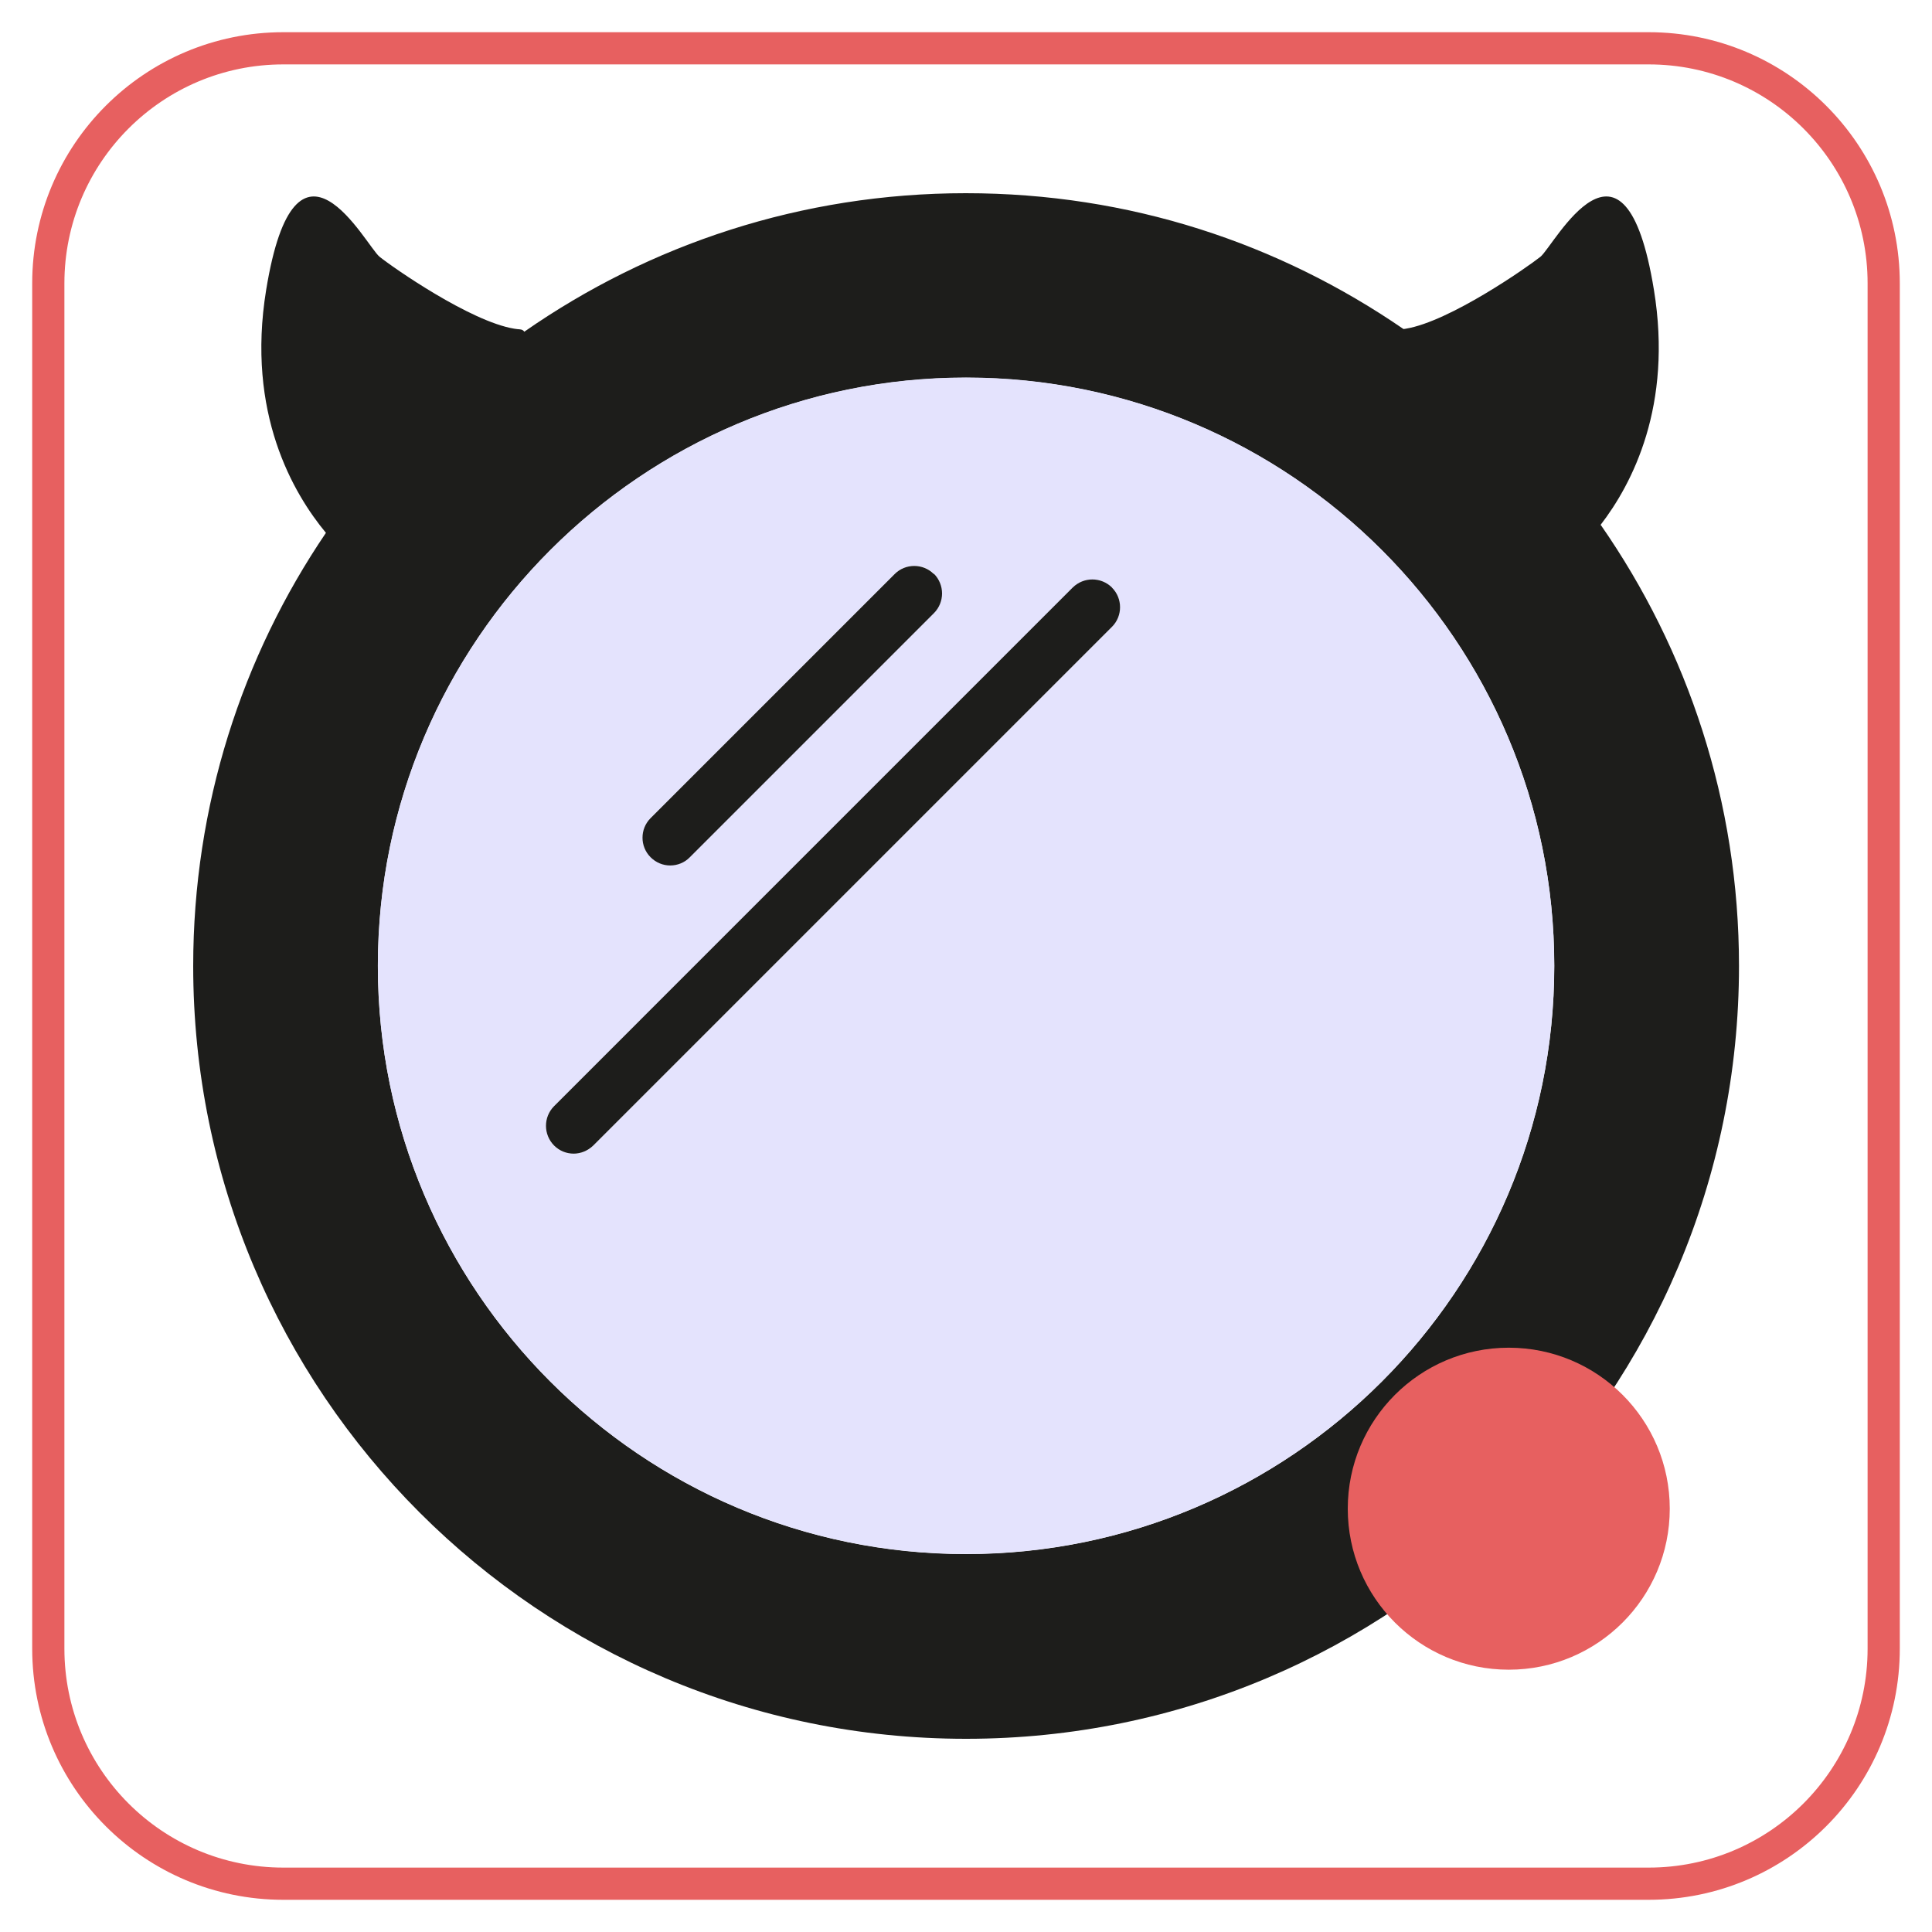
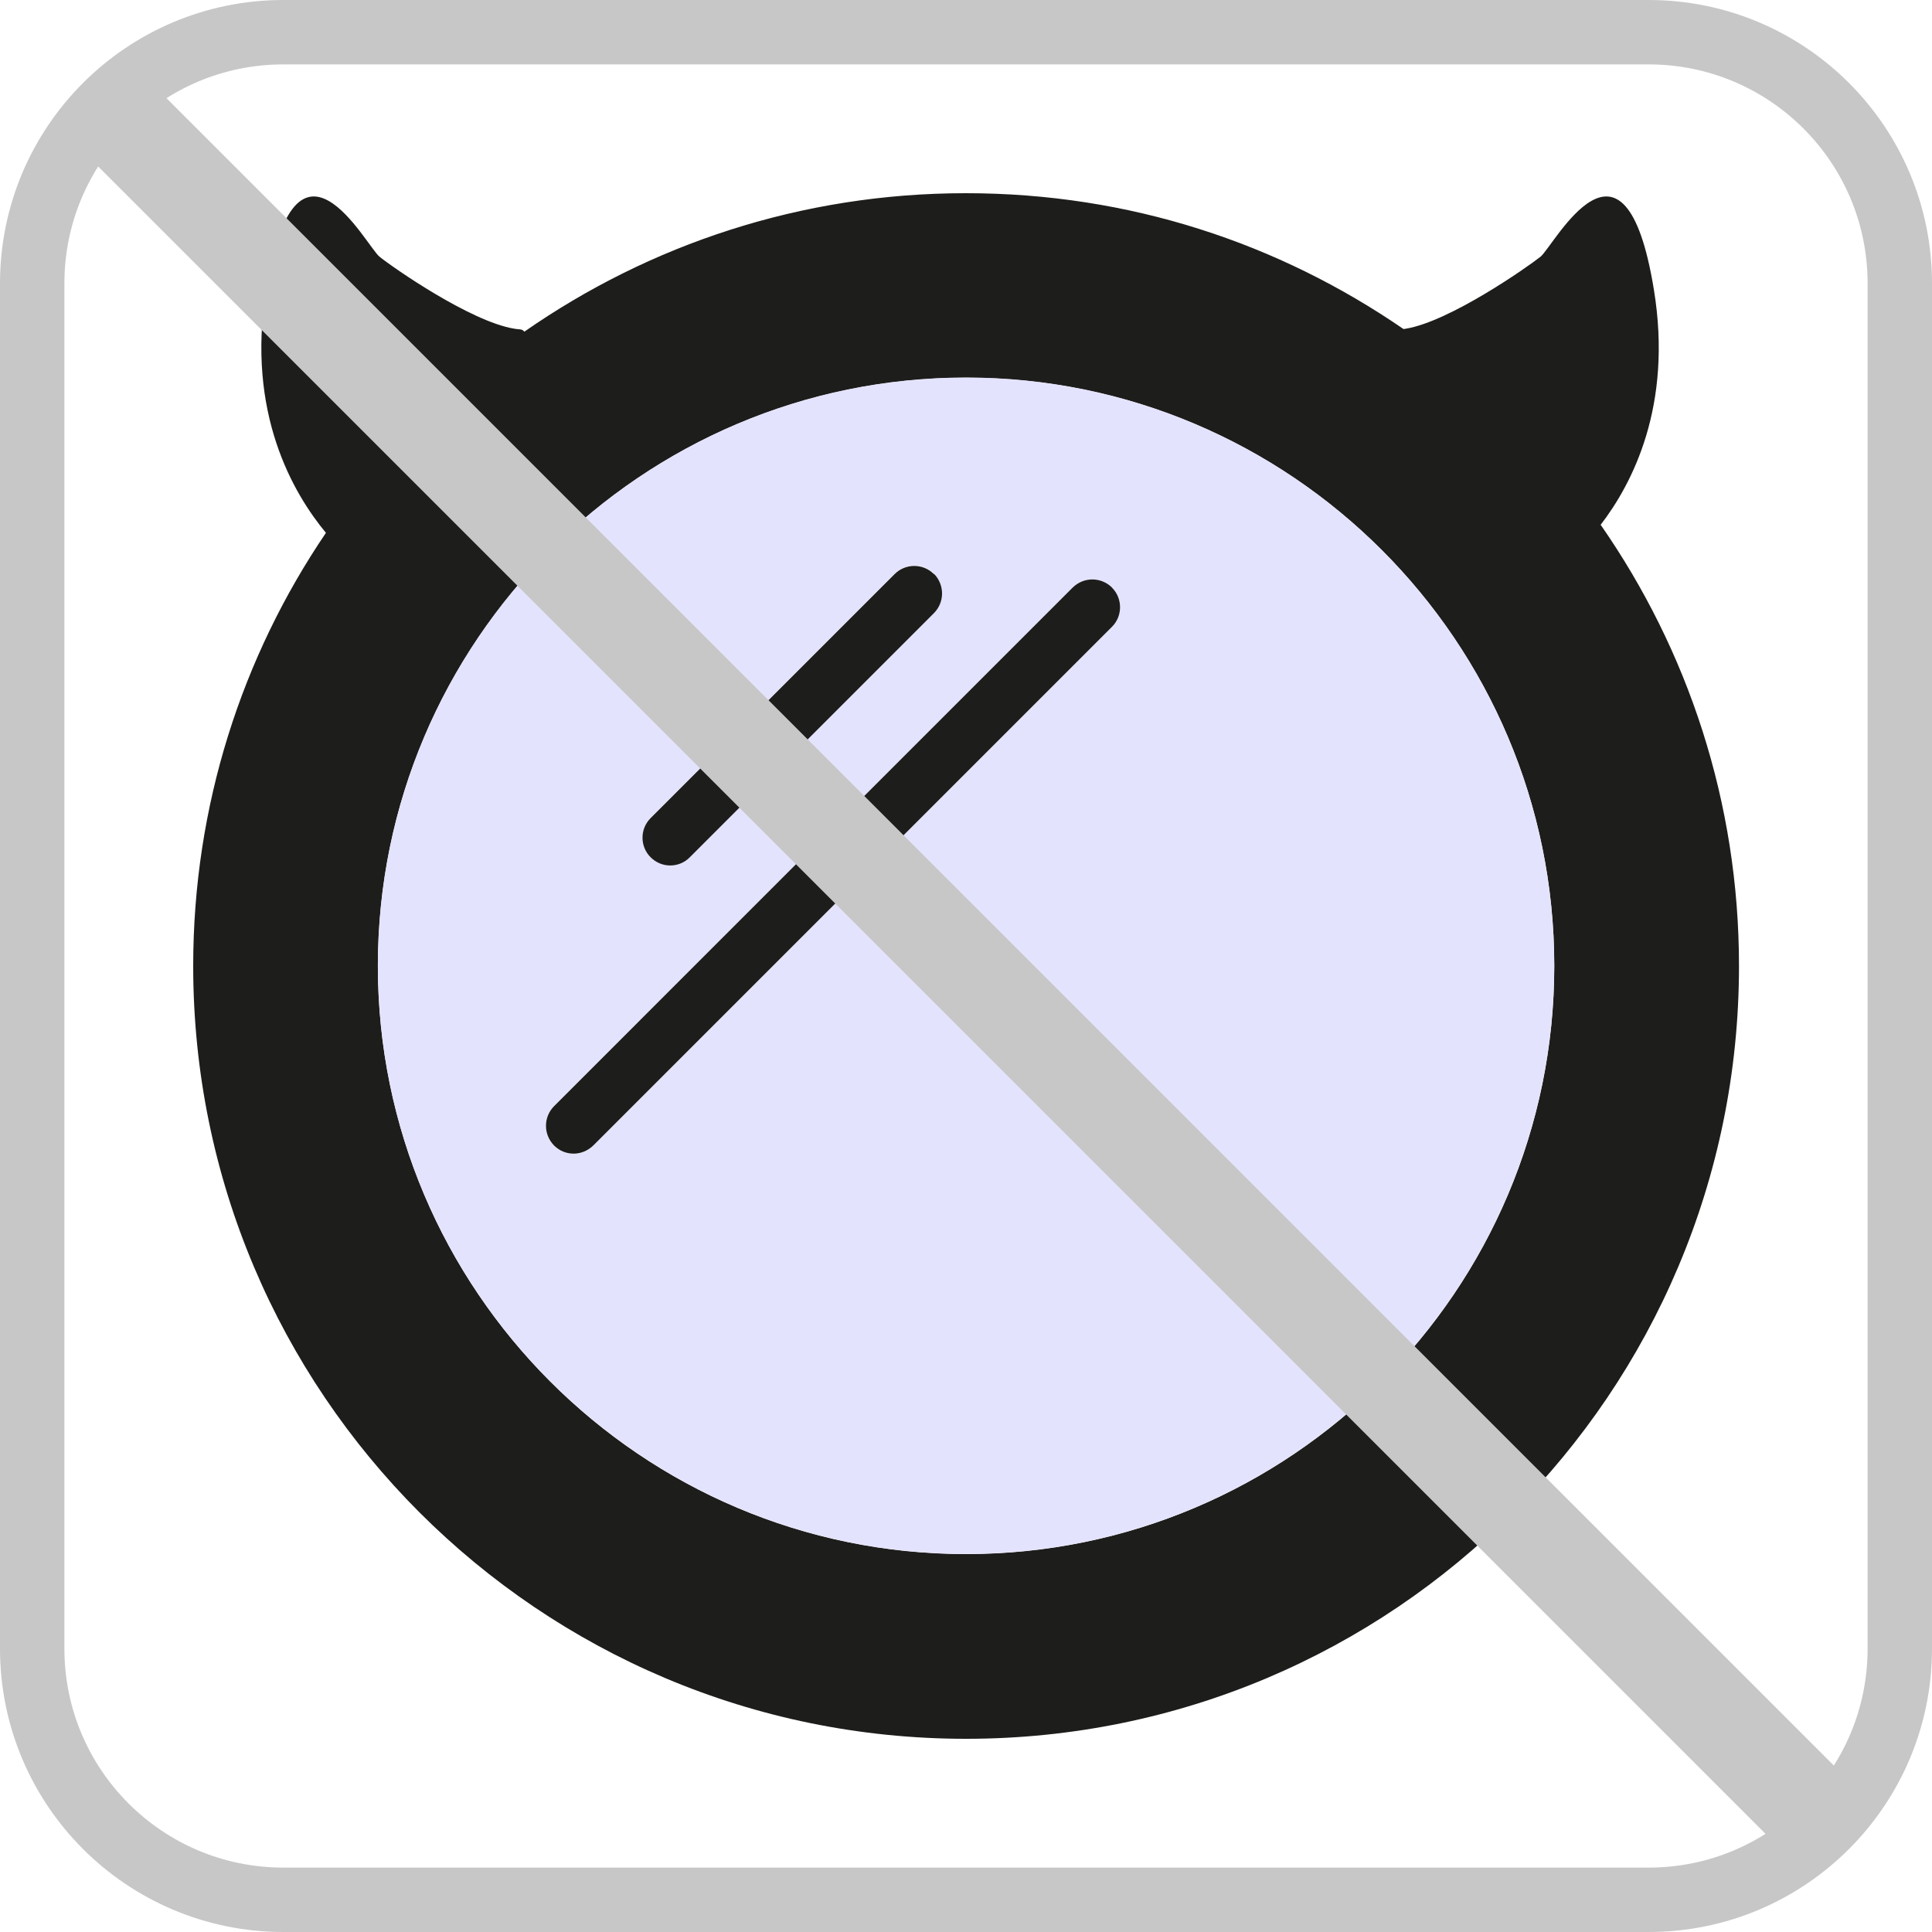
<svg xmlns="http://www.w3.org/2000/svg" width="30" height="30" viewBox="0 0 30 30" fill="none">
-   <rect x="0.75" y="0.75" width="28.5" height="28.5" rx="3.65" stroke="#E76060" stroke-width="0.5" />
+   <rect x="0.5" y="0.5" width="29" height="29" rx="3.9" stroke="#C7C7C7" />
  <path d="M24.857 8.152C26.207 10.094 27.003 12.452 27.003 14.999C27.003 21.628 21.631 27 15.001 27C8.372 27 3 21.628 3 14.999C3 12.508 3.759 10.192 5.061 8.274C4.557 7.666 3.82 6.417 4.133 4.501C4.594 1.679 5.679 3.814 5.894 3.987C6.101 4.154 7.303 4.992 7.985 5.104C8.014 5.109 8.043 5.112 8.072 5.114C8.107 5.117 8.128 5.13 8.141 5.151C10.086 3.796 12.447 3 14.996 3C17.545 3 19.859 3.78 21.793 5.109C21.806 5.109 21.816 5.106 21.83 5.104C22.511 4.992 23.713 4.151 23.92 3.987C24.135 3.814 25.223 1.679 25.682 4.501C25.976 6.3 25.347 7.512 24.851 8.154L24.857 8.152ZM24.135 14.999C24.135 9.961 20.039 5.865 15.001 5.865C9.964 5.865 5.868 9.961 5.868 14.999C5.868 20.036 9.964 24.132 15.001 24.132C20.039 24.132 24.135 20.034 24.135 14.999Z" fill="#1D1D1B" />
  <path d="M15.001 5.862C20.038 5.862 24.134 9.958 24.134 14.996C24.134 20.034 20.038 24.13 15.001 24.13C9.963 24.13 5.867 20.031 5.867 14.996C5.867 9.961 9.963 5.862 15.001 5.862ZM17.266 9.733C17.433 9.566 17.433 9.292 17.266 9.125C17.096 8.958 16.826 8.958 16.656 9.125L8.602 17.179C8.435 17.349 8.435 17.62 8.602 17.789C8.684 17.872 8.796 17.917 8.907 17.917C9.019 17.917 9.127 17.874 9.212 17.789L17.266 9.735V9.733ZM14.502 9.518C14.669 9.351 14.669 9.078 14.502 8.908C14.335 8.741 14.062 8.741 13.895 8.908L10.104 12.699C9.937 12.866 9.937 13.139 10.104 13.306C10.189 13.391 10.297 13.433 10.409 13.433C10.52 13.433 10.629 13.391 10.714 13.306L14.505 9.515L14.502 9.518Z" fill="#E4E3FD" />
  <path d="M17.267 9.125C17.434 9.292 17.434 9.566 17.267 9.733L9.213 17.787C9.128 17.869 9.019 17.914 8.908 17.914C8.797 17.914 8.688 17.872 8.603 17.787C8.436 17.617 8.436 17.346 8.603 17.177L16.657 9.123C16.827 8.956 17.097 8.956 17.267 9.123V9.125Z" fill="#1D1D1B" />
  <path d="M14.503 8.91C14.67 9.08 14.67 9.351 14.503 9.52L10.712 13.311C10.63 13.396 10.518 13.439 10.407 13.439C10.296 13.439 10.187 13.396 10.102 13.311C9.935 13.144 9.935 12.871 10.102 12.704L13.893 8.913C14.06 8.746 14.333 8.746 14.5 8.913L14.503 8.91Z" fill="#1D1D1B" />
-   <circle cx="23.428" cy="23.427" r="2.5" fill="#E76060" />
+   <path d="M2 2L28 28" stroke="#C7C7C7" stroke-width="1.5" stroke-linecap="round" />
</svg>
